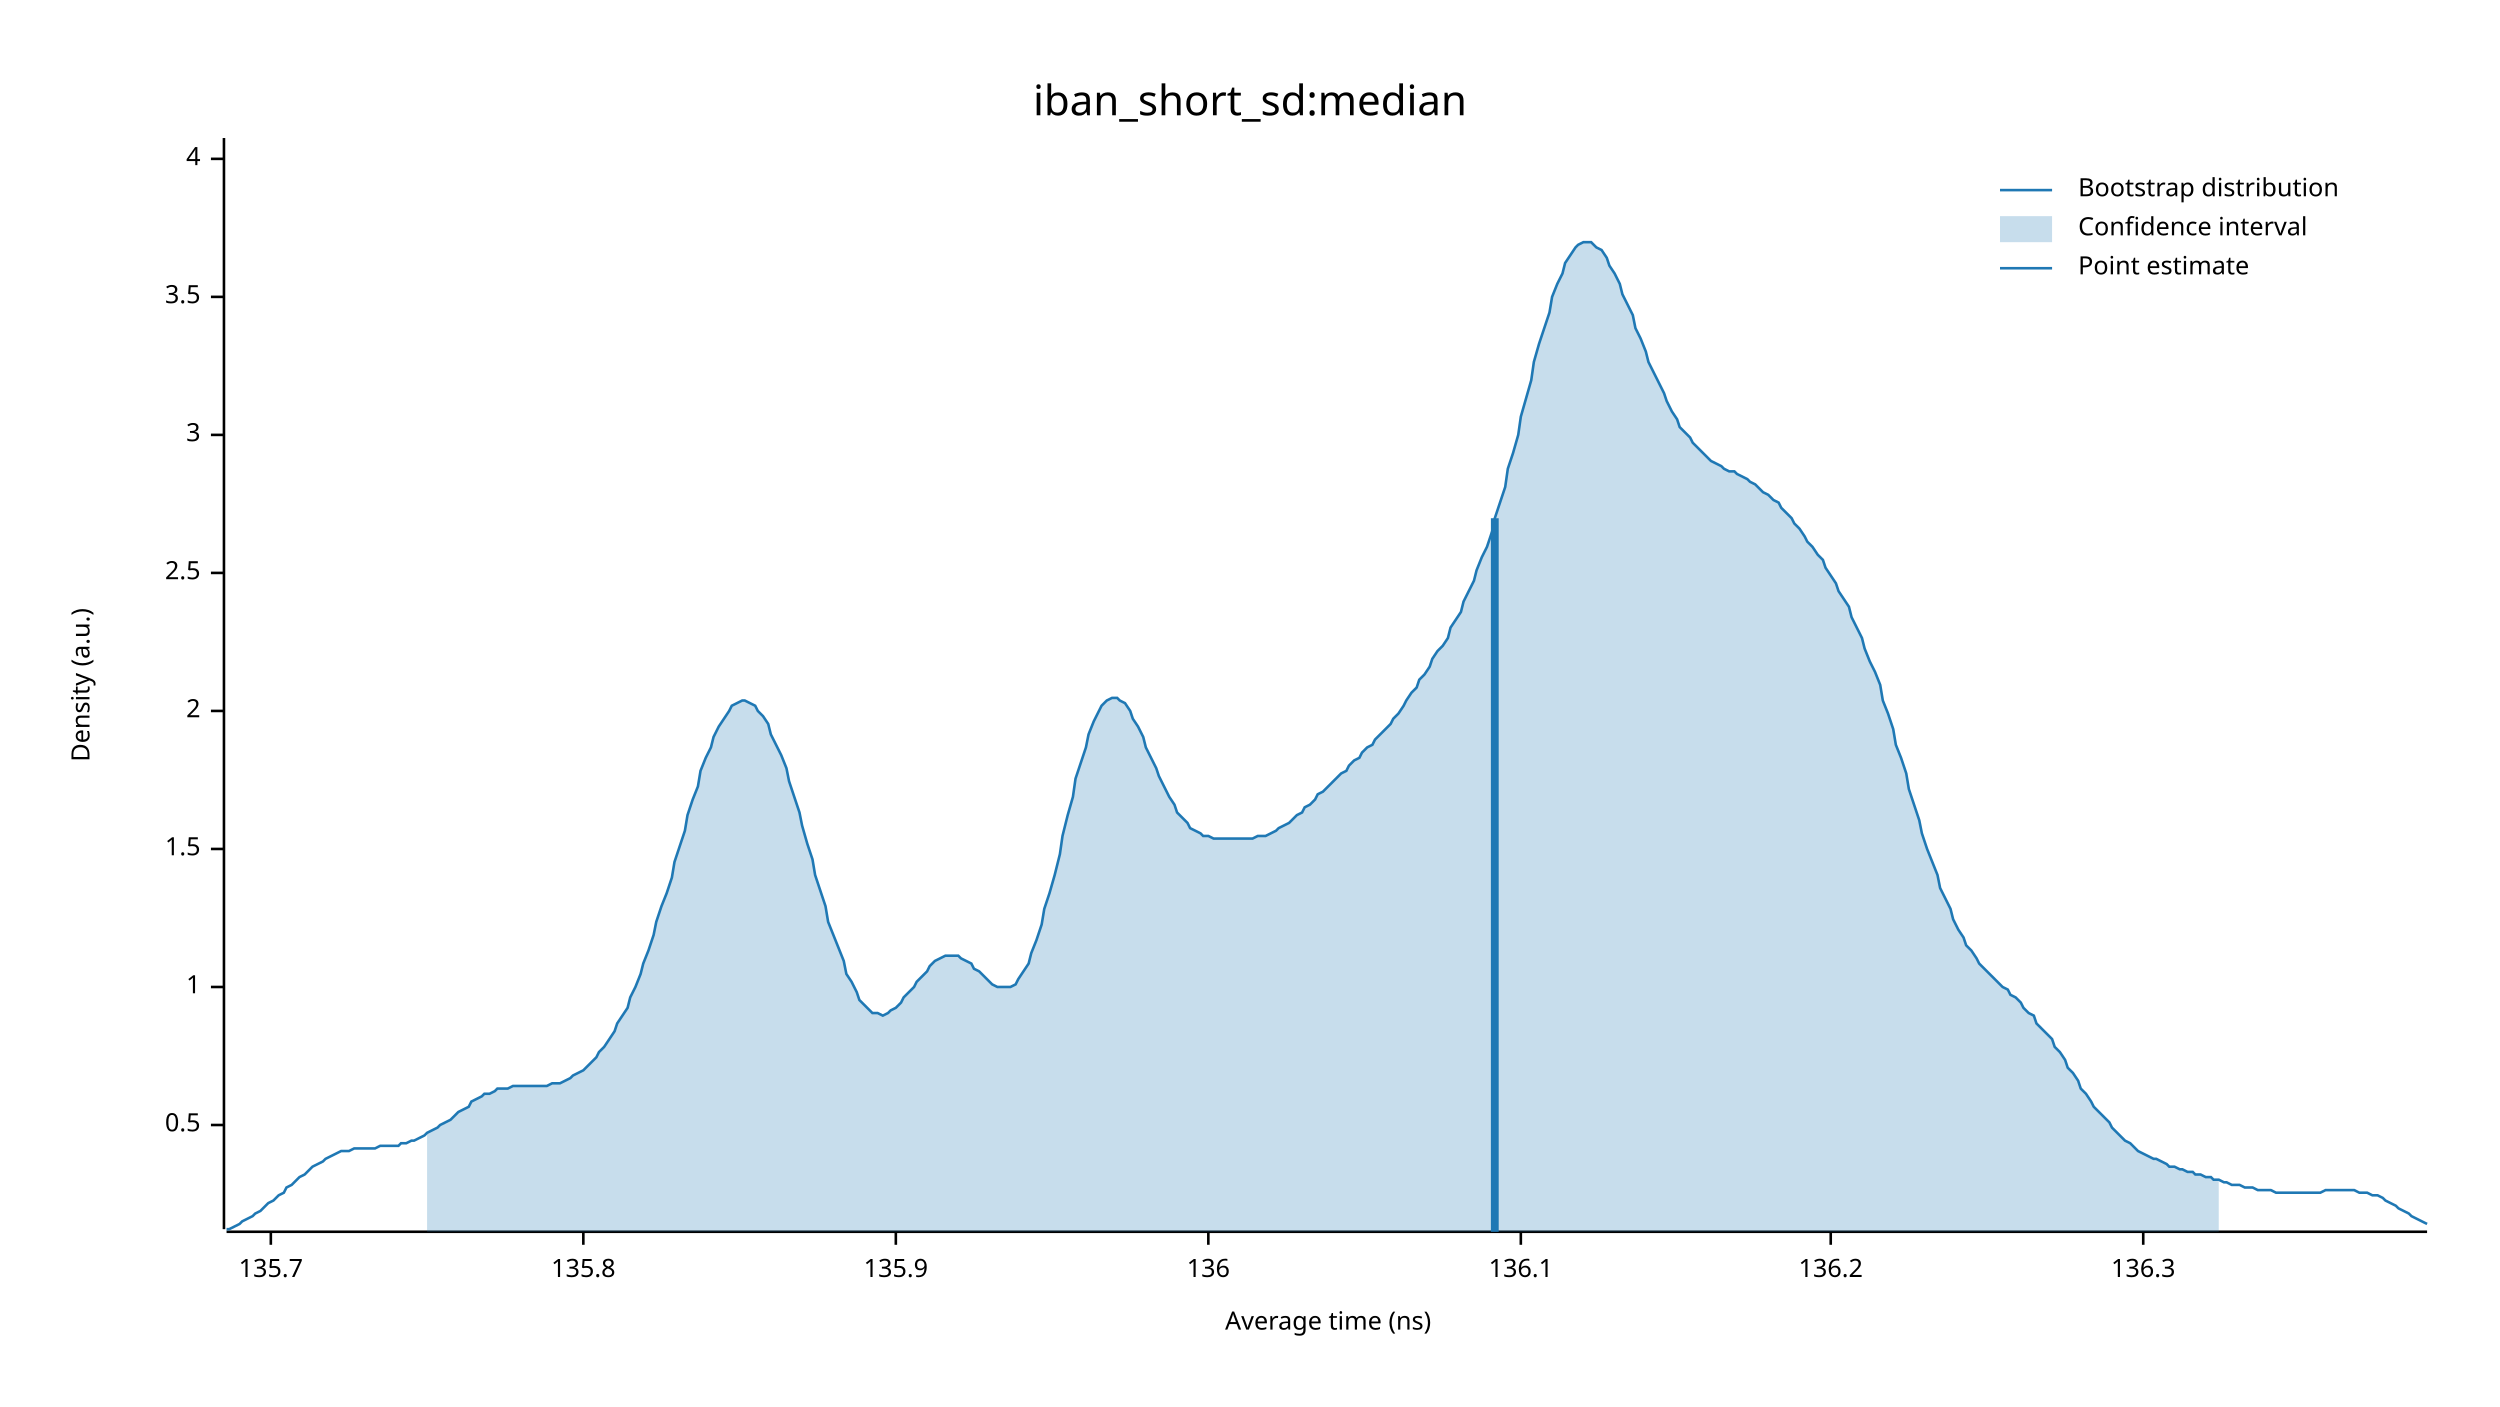
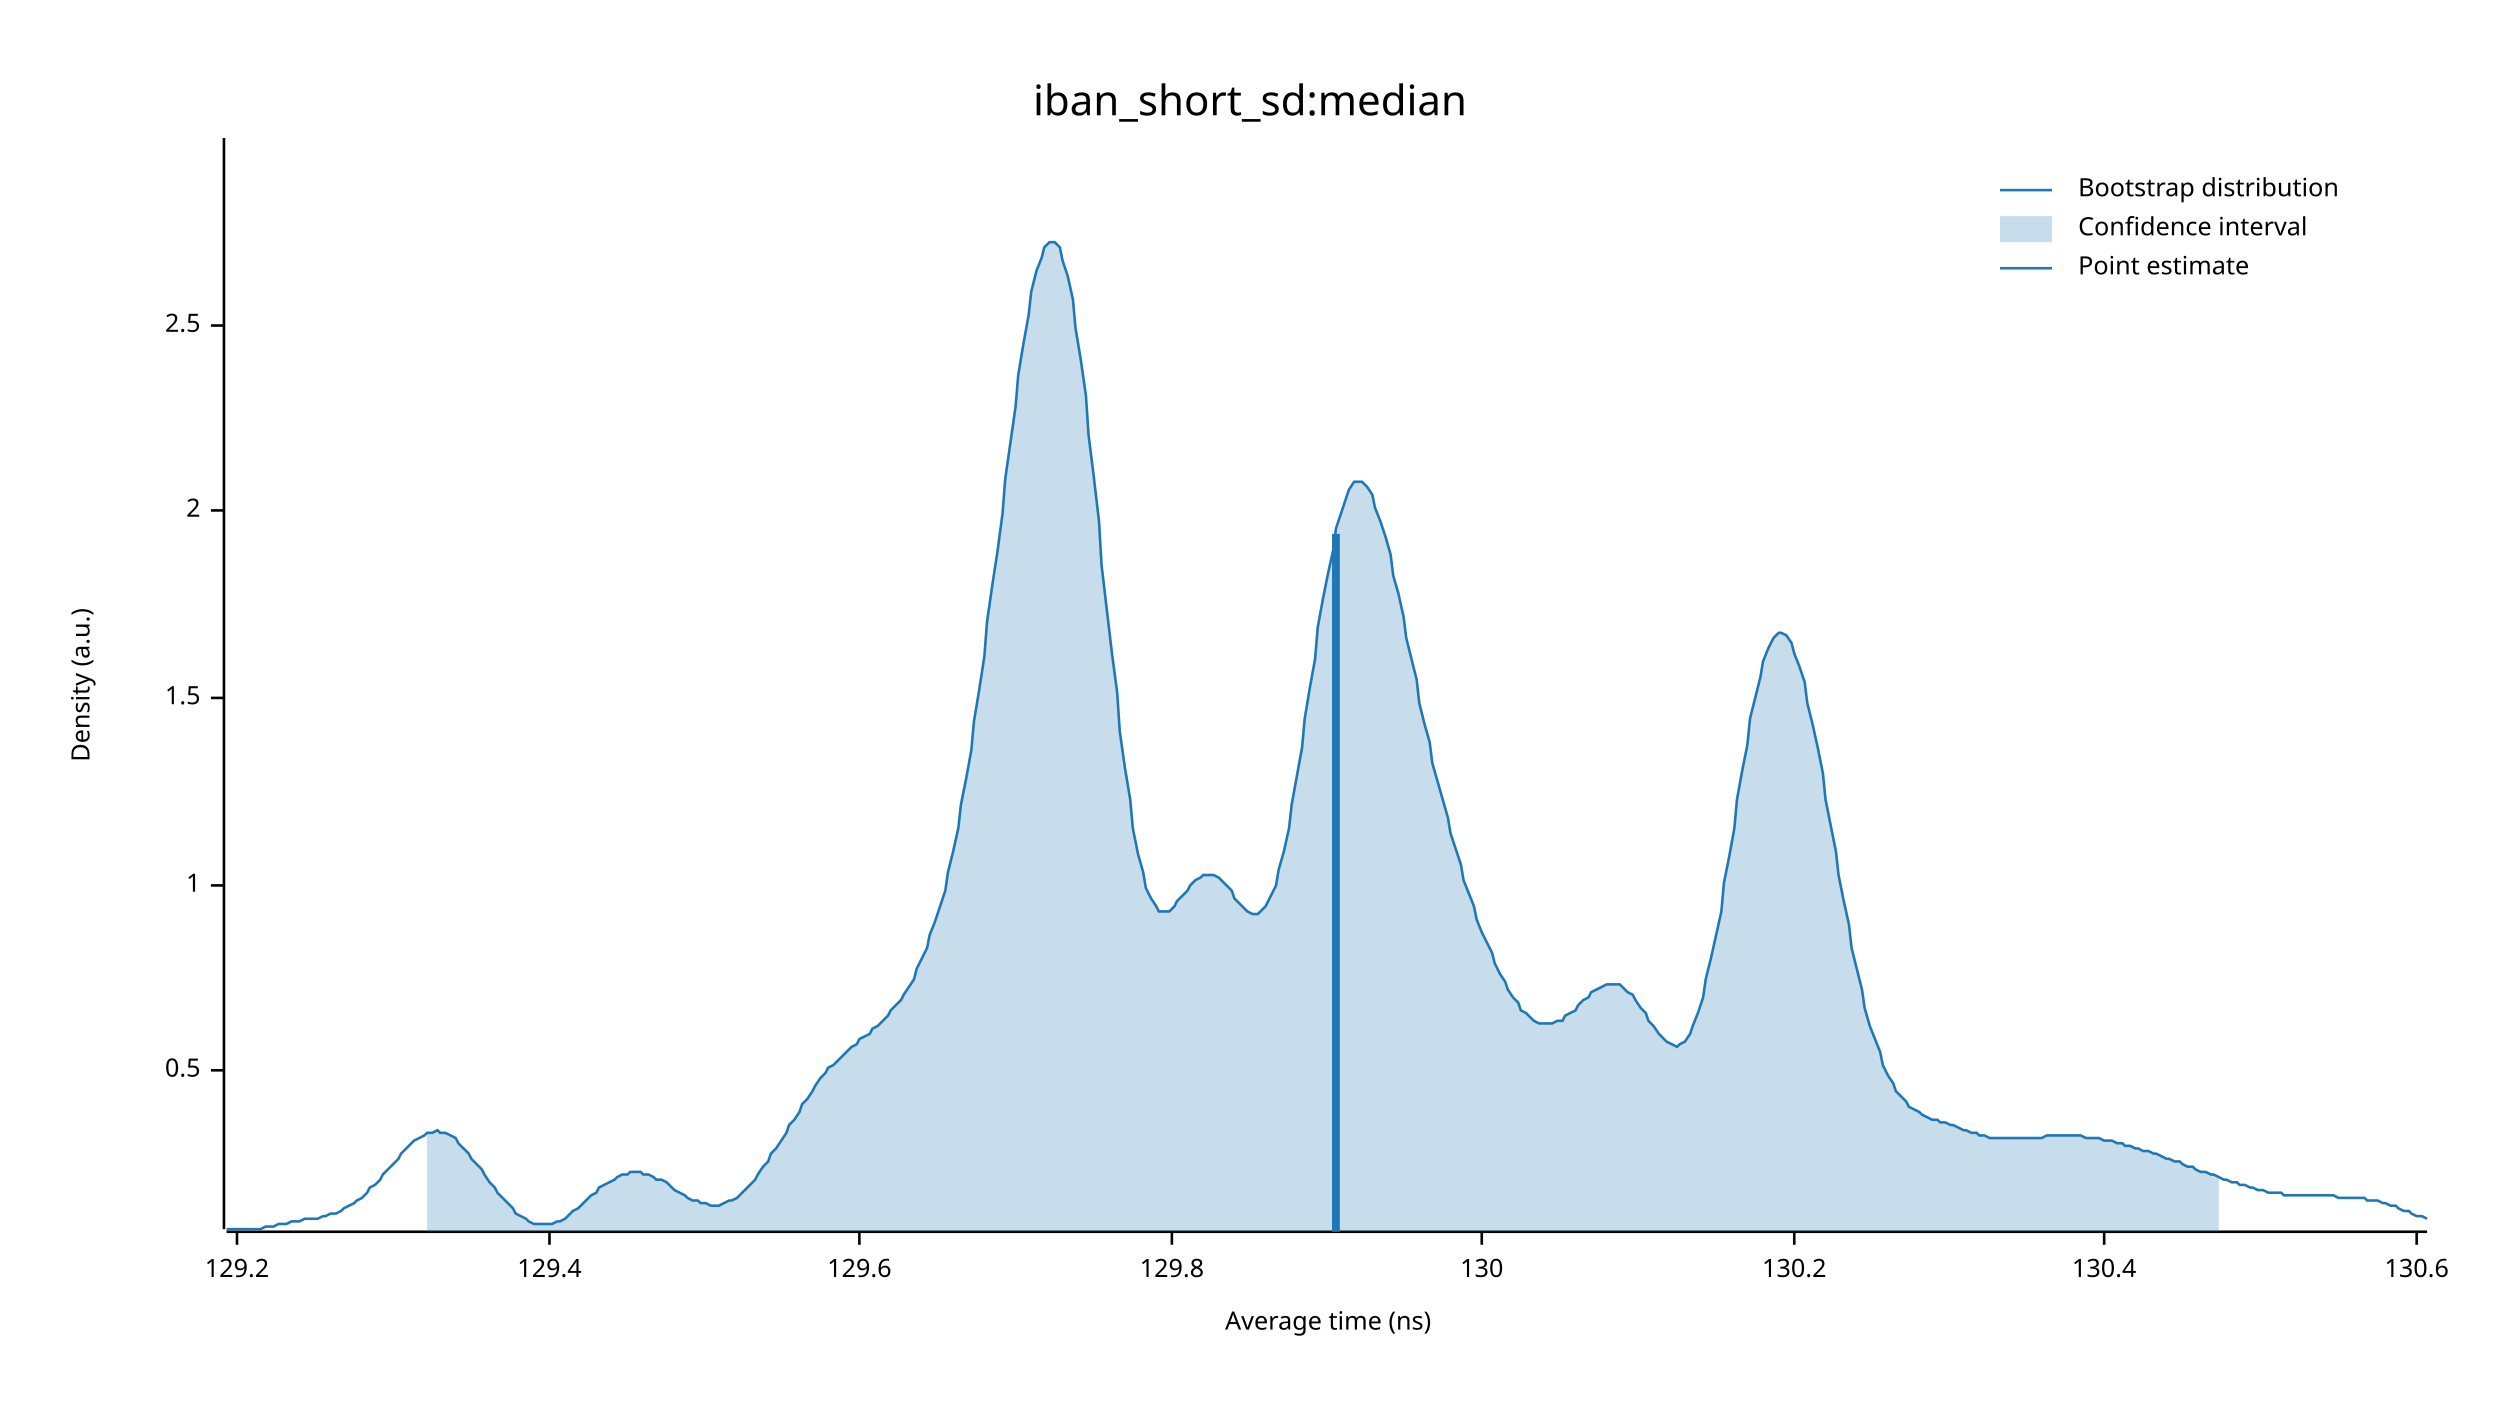
<svg xmlns="http://www.w3.org/2000/svg" width="960" height="540" viewBox="0 0 960 540">
  <text x="480" y="32" dy="0.76em" text-anchor="middle" font-family="sans-serif" font-size="16.129" opacity="1" fill="#000000">
iban_short_sd:median
</text>
  <text x="27" y="263" dy="0.76em" text-anchor="middle" font-family="sans-serif" font-size="9.677" opacity="1" fill="#000000" transform="rotate(270, 27, 263)">
Density (a.u.)
</text>
  <text x="510" y="513" dy="-0.5ex" text-anchor="middle" font-family="sans-serif" font-size="9.677" opacity="1" fill="#000000">
Average time (ns)
</text>
  <polyline fill="none" opacity="1" stroke="#000000" stroke-width="1" points="86,53 86,472 " />
-   <text x="77" y="432" dy="0.5ex" text-anchor="end" font-family="sans-serif" font-size="9.677" opacity="1" fill="#000000">
+   <text x="77" y="411" dy="0.5ex" text-anchor="end" font-family="sans-serif" font-size="9.677" opacity="1" fill="#000000">
0.5
</text>
-   <polyline fill="none" opacity="1" stroke="#000000" stroke-width="1" points="81,432 86,432 " />
-   <text x="77" y="379" dy="0.5ex" text-anchor="end" font-family="sans-serif" font-size="9.677" opacity="1" fill="#000000">
+   <polyline fill="none" opacity="1" stroke="#000000" stroke-width="1" points="81,411 86,411 " />
+   <text x="77" y="340" dy="0.5ex" text-anchor="end" font-family="sans-serif" font-size="9.677" opacity="1" fill="#000000">
1
</text>
-   <polyline fill="none" opacity="1" stroke="#000000" stroke-width="1" points="81,379 86,379 " />
-   <text x="77" y="326" dy="0.5ex" text-anchor="end" font-family="sans-serif" font-size="9.677" opacity="1" fill="#000000">
+   <polyline fill="none" opacity="1" stroke="#000000" stroke-width="1" points="81,340 86,340 " />
+   <text x="77" y="268" dy="0.5ex" text-anchor="end" font-family="sans-serif" font-size="9.677" opacity="1" fill="#000000">
1.5
</text>
-   <polyline fill="none" opacity="1" stroke="#000000" stroke-width="1" points="81,326 86,326 " />
-   <text x="77" y="273" dy="0.5ex" text-anchor="end" font-family="sans-serif" font-size="9.677" opacity="1" fill="#000000">
+   <polyline fill="none" opacity="1" stroke="#000000" stroke-width="1" points="81,268 86,268 " />
+   <text x="77" y="196" dy="0.5ex" text-anchor="end" font-family="sans-serif" font-size="9.677" opacity="1" fill="#000000">
2
</text>
-   <polyline fill="none" opacity="1" stroke="#000000" stroke-width="1" points="81,273 86,273 " />
-   <text x="77" y="220" dy="0.5ex" text-anchor="end" font-family="sans-serif" font-size="9.677" opacity="1" fill="#000000">
+   <polyline fill="none" opacity="1" stroke="#000000" stroke-width="1" points="81,196 86,196 " />
+   <text x="77" y="125" dy="0.5ex" text-anchor="end" font-family="sans-serif" font-size="9.677" opacity="1" fill="#000000">
2.5
</text>
-   <polyline fill="none" opacity="1" stroke="#000000" stroke-width="1" points="81,220 86,220 " />
-   <text x="77" y="167" dy="0.5ex" text-anchor="end" font-family="sans-serif" font-size="9.677" opacity="1" fill="#000000">
- 3
+   <polyline fill="none" opacity="1" stroke="#000000" stroke-width="1" points="81,125 86,125 " />
+   <polyline fill="none" opacity="1" stroke="#000000" stroke-width="1" points="87,473 932,473 " />
+   <text x="91" y="483" dy="0.76em" text-anchor="middle" font-family="sans-serif" font-size="9.677" opacity="1" fill="#000000">
+ 129.2
</text>
-   <polyline fill="none" opacity="1" stroke="#000000" stroke-width="1" points="81,167 86,167 " />
-   <text x="77" y="114" dy="0.5ex" text-anchor="end" font-family="sans-serif" font-size="9.677" opacity="1" fill="#000000">
- 3.5
+   <polyline fill="none" opacity="1" stroke="#000000" stroke-width="1" points="91,473 91,478 " />
+   <text x="211" y="483" dy="0.76em" text-anchor="middle" font-family="sans-serif" font-size="9.677" opacity="1" fill="#000000">
+ 129.4
</text>
-   <polyline fill="none" opacity="1" stroke="#000000" stroke-width="1" points="81,114 86,114 " />
-   <text x="77" y="61" dy="0.5ex" text-anchor="end" font-family="sans-serif" font-size="9.677" opacity="1" fill="#000000">
- 4
+   <polyline fill="none" opacity="1" stroke="#000000" stroke-width="1" points="211,473 211,478 " />
+   <text x="330" y="483" dy="0.76em" text-anchor="middle" font-family="sans-serif" font-size="9.677" opacity="1" fill="#000000">
+ 129.6
</text>
-   <polyline fill="none" opacity="1" stroke="#000000" stroke-width="1" points="81,61 86,61 " />
-   <polyline fill="none" opacity="1" stroke="#000000" stroke-width="1" points="87,473 932,473 " />
-   <text x="104" y="483" dy="0.76em" text-anchor="middle" font-family="sans-serif" font-size="9.677" opacity="1" fill="#000000">
- 135.7
+   <polyline fill="none" opacity="1" stroke="#000000" stroke-width="1" points="330,473 330,478 " />
+   <text x="450" y="483" dy="0.76em" text-anchor="middle" font-family="sans-serif" font-size="9.677" opacity="1" fill="#000000">
+ 129.8
</text>
-   <polyline fill="none" opacity="1" stroke="#000000" stroke-width="1" points="104,473 104,478 " />
-   <text x="224" y="483" dy="0.76em" text-anchor="middle" font-family="sans-serif" font-size="9.677" opacity="1" fill="#000000">
- 135.8
+   <polyline fill="none" opacity="1" stroke="#000000" stroke-width="1" points="450,473 450,478 " />
+   <text x="569" y="483" dy="0.76em" text-anchor="middle" font-family="sans-serif" font-size="9.677" opacity="1" fill="#000000">
+ 130
</text>
-   <polyline fill="none" opacity="1" stroke="#000000" stroke-width="1" points="224,473 224,478 " />
-   <text x="344" y="483" dy="0.76em" text-anchor="middle" font-family="sans-serif" font-size="9.677" opacity="1" fill="#000000">
- 135.9
+   <polyline fill="none" opacity="1" stroke="#000000" stroke-width="1" points="569,473 569,478 " />
+   <text x="689" y="483" dy="0.76em" text-anchor="middle" font-family="sans-serif" font-size="9.677" opacity="1" fill="#000000">
+ 130.2
</text>
-   <polyline fill="none" opacity="1" stroke="#000000" stroke-width="1" points="344,473 344,478 " />
-   <text x="464" y="483" dy="0.76em" text-anchor="middle" font-family="sans-serif" font-size="9.677" opacity="1" fill="#000000">
- 136
+   <polyline fill="none" opacity="1" stroke="#000000" stroke-width="1" points="689,473 689,478 " />
+   <text x="808" y="483" dy="0.76em" text-anchor="middle" font-family="sans-serif" font-size="9.677" opacity="1" fill="#000000">
+ 130.4
</text>
-   <polyline fill="none" opacity="1" stroke="#000000" stroke-width="1" points="464,473 464,478 " />
-   <text x="584" y="483" dy="0.76em" text-anchor="middle" font-family="sans-serif" font-size="9.677" opacity="1" fill="#000000">
- 136.1
+   <polyline fill="none" opacity="1" stroke="#000000" stroke-width="1" points="808,473 808,478 " />
+   <text x="928" y="483" dy="0.76em" text-anchor="middle" font-family="sans-serif" font-size="9.677" opacity="1" fill="#000000">
+ 130.6
</text>
-   <polyline fill="none" opacity="1" stroke="#000000" stroke-width="1" points="584,473 584,478 " />
-   <text x="703" y="483" dy="0.76em" text-anchor="middle" font-family="sans-serif" font-size="9.677" opacity="1" fill="#000000">
- 136.2
- </text>
-   <polyline fill="none" opacity="1" stroke="#000000" stroke-width="1" points="703,473 703,478 " />
-   <text x="823" y="483" dy="0.76em" text-anchor="middle" font-family="sans-serif" font-size="9.677" opacity="1" fill="#000000">
- 136.3
- </text>
-   <polyline fill="none" opacity="1" stroke="#000000" stroke-width="1" points="823,473 823,478 " />
-   <polyline fill="none" opacity="1" stroke="#1F78B4" stroke-width="1" points="87,472 88,472 90,471 92,470 93,469 95,468 97,467 98,466 100,465 102,463 103,462 105,461 107,459 109,458 110,456 112,455 114,453 115,452 117,451 119,449 120,448 122,447 124,446 125,445 127,444 129,443 131,442 132,442 134,442 136,441 137,441 139,441 141,441 142,441 144,441 146,440 147,440 149,440 151,440 153,440 154,439 156,439 158,438 159,438 161,437 163,436 164,435 166,434 168,433 169,432 171,431 173,430 175,428 176,427 178,426 180,425 181,423 183,422 185,421 186,420 188,420 190,419 191,418 193,418 195,418 197,417 198,417 200,417 202,417 203,417 205,417 207,417 208,417 210,417 212,416 214,416 215,416 217,415 219,414 220,413 222,412 224,411 225,410 227,408 229,406 230,404 232,402 234,399 236,396 237,393 239,390 241,387 242,383 244,379 246,374 247,370 249,365 251,359 252,354 254,348 256,343 258,337 259,331 261,325 263,319 264,313 266,307 268,302 269,296 271,291 273,287 274,283 276,279 278,276 280,273 281,271 283,270 285,269 286,269 288,270 290,271 291,273 293,275 295,278 296,282 298,286 300,290 302,295 303,300 305,306 307,312 308,317 310,324 312,330 313,336 315,342 317,348 318,354 320,359 322,364 324,369 325,374 327,377 329,381 330,384 332,386 334,388 335,389 337,389 339,390 341,389 342,388 344,387 346,385 347,383 349,381 351,379 352,377 354,375 356,373 357,371 359,369 361,368 363,367 364,367 366,367 368,367 369,368 371,369 373,370 374,372 376,373 378,375 379,376 381,378 383,379 385,379 386,379 388,379 390,378 391,376 393,373 395,370 396,366 398,361 400,355 401,349 403,343 405,336 407,328 408,321 410,313 412,306 413,299 415,293 417,287 418,282 420,277 422,273 423,271 425,269 427,268 429,268 430,269 432,270 434,273 435,276 437,279 439,283 440,287 442,291 444,295 445,298 447,302 449,306 451,309 452,312 454,314 456,316 457,318 459,319 461,320 462,321 464,321 466,322 468,322 469,322 471,322 473,322 474,322 476,322 478,322 479,322 481,322 483,321 484,321 486,321 488,320 490,319 491,318 493,317 495,316 496,315 498,313 500,312 501,310 503,309 505,307 506,305 508,304 510,302 512,300 513,299 515,297 517,296 518,294 520,292 522,291 523,289 525,287 527,286 528,284 530,282 532,280 534,278 535,276 537,274 539,271 540,269 542,266 544,264 545,261 547,259 549,256 550,253 552,250 554,248 556,245 557,241 559,238 561,235 562,231 564,227 566,223 567,219 569,214 571,210 573,204 574,199 576,193 578,187 579,180 581,174 583,167 584,160 586,153 588,146 589,139 591,132 593,126 595,120 596,114 598,109 600,105 601,101 603,98 605,95 606,94 608,93 610,93 611,93 613,95 615,96 617,99 618,102 620,105 622,109 623,113 625,117 627,121 628,126 630,130 632,135 633,139 635,143 637,147 639,151 640,154 642,158 644,161 645,164 647,166 649,168 650,170 652,172 654,174 655,175 657,177 659,178 661,179 662,180 664,181 666,181 667,182 669,183 671,184 672,185 674,186 676,188 677,189 679,190 681,192 683,193 684,195 686,197 688,199 689,201 691,203 693,206 694,208 696,210 698,213 700,215 701,218 703,221 705,224 706,227 708,230 710,233 711,237 713,241 715,245 716,249 718,254 720,258 722,263 723,269 725,274 727,280 728,286 730,291 732,297 733,303 735,309 737,315 738,320 740,326 742,331 744,336 745,341 747,345 749,349 750,353 752,357 754,360 755,363 757,365 759,368 760,370 762,372 764,374 766,376 767,377 769,379 771,380 772,382 774,383 776,385 777,387 779,389 781,390 782,393 784,395 786,397 788,399 789,402 791,404 793,407 794,410 796,412 798,415 799,418 801,420 803,423 804,425 806,427 808,429 810,431 811,433 813,435 815,437 816,438 818,439 820,441 821,442 823,443 825,444 827,445 828,445 830,446 832,447 833,448 835,448 837,449 838,449 840,450 842,450 843,451 845,451 847,452 849,452 850,453 852,453 854,454 855,454 857,455 859,455 860,455 862,456 864,456 865,456 867,457 869,457 871,457 872,457 874,458 876,458 877,458 879,458 881,458 882,458 884,458 886,458 887,458 889,458 891,458 893,457 894,457 896,457 898,457 899,457 901,457 903,457 904,457 906,458 908,458 909,458 911,459 913,459 915,460 916,461 918,462 920,463 921,464 923,465 925,466 926,467 928,468 930,469 932,470 " />
-   <polygon opacity="0.25" fill="#1F78B4" points="164,435 166,434 168,433 169,432 171,431 173,430 175,428 176,427 178,426 180,425 181,423 183,422 185,421 186,420 188,420 190,419 191,418 193,418 195,418 197,417 198,417 200,417 202,417 203,417 205,417 207,417 208,417 210,417 212,416 214,416 215,416 217,415 219,414 220,413 222,412 224,411 225,410 227,408 229,406 230,404 232,402 234,399 236,396 237,393 239,390 241,387 242,383 244,379 246,374 247,370 249,365 251,359 252,354 254,348 256,343 258,337 259,331 261,325 263,319 264,313 266,307 268,302 269,296 271,291 273,287 274,283 276,279 278,276 280,273 281,271 283,270 285,269 286,269 288,270 290,271 291,273 293,275 295,278 296,282 298,286 300,290 302,295 303,300 305,306 307,312 308,317 310,324 312,330 313,336 315,342 317,348 318,354 320,359 322,364 324,369 325,374 327,377 329,381 330,384 332,386 334,388 335,389 337,389 339,390 341,389 342,388 344,387 346,385 347,383 349,381 351,379 352,377 354,375 356,373 357,371 359,369 361,368 363,367 364,367 366,367 368,367 369,368 371,369 373,370 374,372 376,373 378,375 379,376 381,378 383,379 385,379 386,379 388,379 390,378 391,376 393,373 395,370 396,366 398,361 400,355 401,349 403,343 405,336 407,328 408,321 410,313 412,306 413,299 415,293 417,287 418,282 420,277 422,273 423,271 425,269 427,268 429,268 430,269 432,270 434,273 435,276 437,279 439,283 440,287 442,291 444,295 445,298 447,302 449,306 451,309 452,312 454,314 456,316 457,318 459,319 461,320 462,321 464,321 466,322 468,322 469,322 471,322 473,322 474,322 476,322 478,322 479,322 481,322 483,321 484,321 486,321 488,320 490,319 491,318 493,317 495,316 496,315 498,313 500,312 501,310 503,309 505,307 506,305 508,304 510,302 512,300 513,299 515,297 517,296 518,294 520,292 522,291 523,289 525,287 527,286 528,284 530,282 532,280 534,278 535,276 537,274 539,271 540,269 542,266 544,264 545,261 547,259 549,256 550,253 552,250 554,248 556,245 557,241 559,238 561,235 562,231 564,227 566,223 567,219 569,214 571,210 573,204 574,199 576,193 578,187 579,180 581,174 583,167 584,160 586,153 588,146 589,139 591,132 593,126 595,120 596,114 598,109 600,105 601,101 603,98 605,95 606,94 608,93 610,93 611,93 613,95 615,96 617,99 618,102 620,105 622,109 623,113 625,117 627,121 628,126 630,130 632,135 633,139 635,143 637,147 639,151 640,154 642,158 644,161 645,164 647,166 649,168 650,170 652,172 654,174 655,175 657,177 659,178 661,179 662,180 664,181 666,181 667,182 669,183 671,184 672,185 674,186 676,188 677,189 679,190 681,192 683,193 684,195 686,197 688,199 689,201 691,203 693,206 694,208 696,210 698,213 700,215 701,218 703,221 705,224 706,227 708,230 710,233 711,237 713,241 715,245 716,249 718,254 720,258 722,263 723,269 725,274 727,280 728,286 730,291 732,297 733,303 735,309 737,315 738,320 740,326 742,331 744,336 745,341 747,345 749,349 750,353 752,357 754,360 755,363 757,365 759,368 760,370 762,372 764,374 766,376 767,377 769,379 771,380 772,382 774,383 776,385 777,387 779,389 781,390 782,393 784,395 786,397 788,399 789,402 791,404 793,407 794,410 796,412 798,415 799,418 801,420 803,423 804,425 806,427 808,429 810,431 811,433 813,435 815,437 816,438 818,439 820,441 821,442 823,443 825,444 827,445 828,445 830,446 832,447 833,448 835,448 837,449 838,449 840,450 842,450 843,451 845,451 847,452 849,452 850,453 852,453 852,473 164,473 " />
-   <polyline fill="none" opacity="1" stroke="#1F78B4" stroke-width="3" points="574,473 574,199 " />
+   <polyline fill="none" opacity="1" stroke="#000000" stroke-width="1" points="928,473 928,478 " />
+   <polyline fill="none" opacity="1" stroke="#1F78B4" stroke-width="1" points="87,472 88,472 90,472 92,472 93,472 95,472 97,472 98,472 100,472 102,471 103,471 105,471 107,470 109,470 110,470 112,469 114,469 115,469 117,468 119,468 120,468 122,468 124,467 125,467 127,466 129,466 131,465 132,464 134,463 136,462 137,461 139,460 141,458 142,456 144,455 146,453 147,451 149,449 151,447 153,445 154,443 156,441 158,439 159,438 161,437 163,436 164,435 166,435 168,434 169,435 171,435 173,436 175,437 176,439 178,441 180,443 181,445 183,447 185,449 186,451 188,454 190,456 191,458 193,460 195,462 197,464 198,466 200,467 202,468 203,469 205,470 207,470 208,470 210,470 212,470 214,469 215,469 217,468 219,466 220,465 222,464 224,462 225,461 227,459 229,458 230,456 232,455 234,454 236,453 237,452 239,451 241,451 242,450 244,450 246,450 247,451 249,451 251,452 252,453 254,453 256,454 258,456 259,457 261,458 263,459 264,460 266,461 268,461 269,462 271,462 273,463 274,463 276,463 278,462 280,461 281,461 283,460 285,458 286,457 288,455 290,453 291,451 293,448 295,446 296,443 298,441 300,438 302,435 303,432 305,430 307,427 308,424 310,422 312,419 313,417 315,414 317,412 318,410 320,409 322,407 324,405 325,404 327,402 329,401 330,399 332,398 334,397 335,395 337,394 339,392 341,390 342,388 344,386 346,384 347,382 349,379 351,376 352,372 354,368 356,364 357,359 359,354 361,348 363,342 364,335 366,327 368,318 369,309 371,299 373,288 374,277 376,265 378,252 379,239 381,225 383,212 385,197 386,184 388,170 390,156 391,144 393,132 395,121 396,112 398,104 400,99 401,95 403,93 405,93 407,95 408,100 410,106 412,115 413,126 415,138 417,152 418,167 420,183 422,200 423,217 425,234 427,251 429,266 430,281 432,295 434,307 435,318 437,328 439,335 440,341 442,345 444,348 445,350 447,350 449,350 451,348 452,346 454,344 456,342 457,340 459,338 461,337 462,336 464,336 466,336 468,337 469,338 471,340 473,342 474,345 476,347 478,349 479,350 481,351 483,351 484,350 486,348 488,344 490,340 491,334 493,327 495,318 496,309 498,298 500,287 501,276 503,264 505,253 506,241 508,230 510,220 512,211 513,203 515,197 517,191 518,188 520,185 522,185 523,185 525,187 527,190 528,195 530,200 532,206 534,213 535,221 537,228 539,237 540,245 542,253 544,261 545,270 547,278 549,285 550,293 552,300 554,307 556,314 557,320 559,326 561,332 562,338 564,343 566,348 567,353 569,358 571,362 573,366 574,370 576,374 578,377 579,380 581,383 583,385 584,388 586,389 588,391 589,392 591,393 593,393 595,393 596,393 598,392 600,392 601,390 603,389 605,388 606,386 608,384 610,383 611,381 613,380 615,379 617,378 618,378 620,378 622,378 623,379 625,381 627,382 628,384 630,387 632,389 633,392 635,394 637,397 639,399 640,400 642,401 644,402 645,401 647,400 649,397 650,394 652,389 654,383 655,376 657,368 659,359 661,350 662,339 664,329 666,318 667,307 669,296 671,286 672,276 674,268 676,260 677,254 679,249 681,245 683,243 684,243 686,244 688,247 689,251 691,256 693,262 694,270 696,278 698,287 700,297 701,307 703,317 705,327 706,336 708,346 710,355 711,364 713,372 715,380 716,387 718,394 720,399 722,404 723,409 725,413 727,416 728,419 730,421 732,423 733,425 735,426 737,427 738,428 740,429 742,430 744,430 745,431 747,431 749,432 750,432 752,433 754,434 755,434 757,435 759,435 760,436 762,436 764,437 766,437 767,437 769,437 771,437 772,437 774,437 776,437 777,437 779,437 781,437 782,437 784,437 786,436 788,436 789,436 791,436 793,436 794,436 796,436 798,436 799,436 801,437 803,437 804,437 806,437 808,438 810,438 811,438 813,439 815,439 816,440 818,440 820,441 821,441 823,442 825,442 827,443 828,443 830,444 832,445 833,445 835,446 837,446 838,447 840,448 842,448 843,449 845,450 847,450 849,451 850,451 852,452 854,453 855,453 857,454 859,454 860,455 862,455 864,456 865,456 867,457 869,457 871,458 872,458 874,458 876,458 877,459 879,459 881,459 882,459 884,459 886,459 887,459 889,459 891,459 893,459 894,459 896,459 898,460 899,460 901,460 903,460 904,460 906,460 908,460 909,461 911,461 913,461 915,462 916,462 918,463 920,463 921,464 923,465 925,465 926,466 928,467 930,467 932,468 " />
+   <polygon opacity="0.25" fill="#1F78B4" points="164,435 166,435 168,434 169,435 171,435 173,436 175,437 176,439 178,441 180,443 181,445 183,447 185,449 186,451 188,454 190,456 191,458 193,460 195,462 197,464 198,466 200,467 202,468 203,469 205,470 207,470 208,470 210,470 212,470 214,469 215,469 217,468 219,466 220,465 222,464 224,462 225,461 227,459 229,458 230,456 232,455 234,454 236,453 237,452 239,451 241,451 242,450 244,450 246,450 247,451 249,451 251,452 252,453 254,453 256,454 258,456 259,457 261,458 263,459 264,460 266,461 268,461 269,462 271,462 273,463 274,463 276,463 278,462 280,461 281,461 283,460 285,458 286,457 288,455 290,453 291,451 293,448 295,446 296,443 298,441 300,438 302,435 303,432 305,430 307,427 308,424 310,422 312,419 313,417 315,414 317,412 318,410 320,409 322,407 324,405 325,404 327,402 329,401 330,399 332,398 334,397 335,395 337,394 339,392 341,390 342,388 344,386 346,384 347,382 349,379 351,376 352,372 354,368 356,364 357,359 359,354 361,348 363,342 364,335 366,327 368,318 369,309 371,299 373,288 374,277 376,265 378,252 379,239 381,225 383,212 385,197 386,184 388,170 390,156 391,144 393,132 395,121 396,112 398,104 400,99 401,95 403,93 405,93 407,95 408,100 410,106 412,115 413,126 415,138 417,152 418,167 420,183 422,200 423,217 425,234 427,251 429,266 430,281 432,295 434,307 435,318 437,328 439,335 440,341 442,345 444,348 445,350 447,350 449,350 451,348 452,346 454,344 456,342 457,340 459,338 461,337 462,336 464,336 466,336 468,337 469,338 471,340 473,342 474,345 476,347 478,349 479,350 481,351 483,351 484,350 486,348 488,344 490,340 491,334 493,327 495,318 496,309 498,298 500,287 501,276 503,264 505,253 506,241 508,230 510,220 512,211 513,203 515,197 517,191 518,188 520,185 522,185 523,185 525,187 527,190 528,195 530,200 532,206 534,213 535,221 537,228 539,237 540,245 542,253 544,261 545,270 547,278 549,285 550,293 552,300 554,307 556,314 557,320 559,326 561,332 562,338 564,343 566,348 567,353 569,358 571,362 573,366 574,370 576,374 578,377 579,380 581,383 583,385 584,388 586,389 588,391 589,392 591,393 593,393 595,393 596,393 598,392 600,392 601,390 603,389 605,388 606,386 608,384 610,383 611,381 613,380 615,379 617,378 618,378 620,378 622,378 623,379 625,381 627,382 628,384 630,387 632,389 633,392 635,394 637,397 639,399 640,400 642,401 644,402 645,401 647,400 649,397 650,394 652,389 654,383 655,376 657,368 659,359 661,350 662,339 664,329 666,318 667,307 669,296 671,286 672,276 674,268 676,260 677,254 679,249 681,245 683,243 684,243 686,244 688,247 689,251 691,256 693,262 694,270 696,278 698,287 700,297 701,307 703,317 705,327 706,336 708,346 710,355 711,364 713,372 715,380 716,387 718,394 720,399 722,404 723,409 725,413 727,416 728,419 730,421 732,423 733,425 735,426 737,427 738,428 740,429 742,430 744,430 745,431 747,431 749,432 750,432 752,433 754,434 755,434 757,435 759,435 760,436 762,436 764,437 766,437 767,437 769,437 771,437 772,437 774,437 776,437 777,437 779,437 781,437 782,437 784,437 786,436 788,436 789,436 791,436 793,436 794,436 796,436 798,436 799,436 801,437 803,437 804,437 806,437 808,438 810,438 811,438 813,439 815,439 816,440 818,440 820,441 821,441 823,442 825,442 827,443 828,443 830,444 832,445 833,445 835,446 837,446 838,447 840,448 842,448 843,449 845,450 847,450 849,451 850,451 852,452 852,473 164,473 " />
+   <polyline fill="none" opacity="1" stroke="#1F78B4" stroke-width="3" points="513,473 513,205 " />
  <text x="798" y="68" dy="0.76em" text-anchor="start" font-family="sans-serif" font-size="9.677" opacity="1" fill="#000000">
Bootstrap distribution
</text>
  <text x="798" y="83" dy="0.76em" text-anchor="start" font-family="sans-serif" font-size="9.677" opacity="1" fill="#000000">
Confidence interval
</text>
  <text x="798" y="98" dy="0.76em" text-anchor="start" font-family="sans-serif" font-size="9.677" opacity="1" fill="#000000">
Point estimate
</text>
  <polyline fill="none" opacity="1" stroke="#1F78B4" stroke-width="1" points="768,73 788,73 " />
  <rect x="768" y="83" width="20" height="10" opacity="0.25" fill="#1F78B4" stroke="none" />
  <polyline fill="none" opacity="1" stroke="#1F78B4" stroke-width="1" points="768,103 788,103 " />
</svg>
